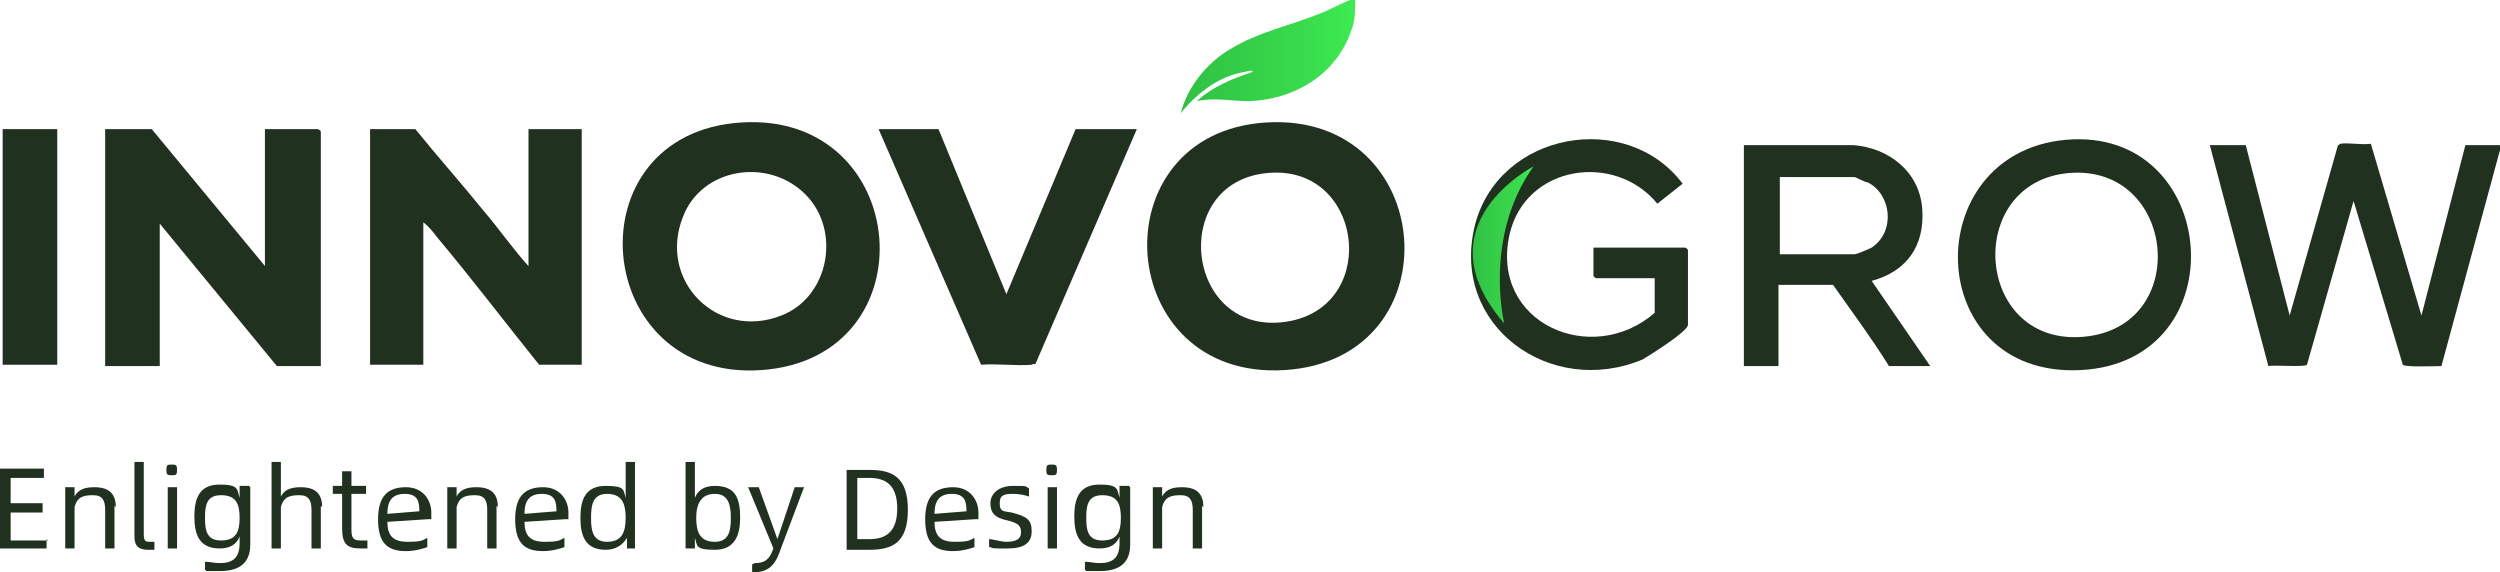
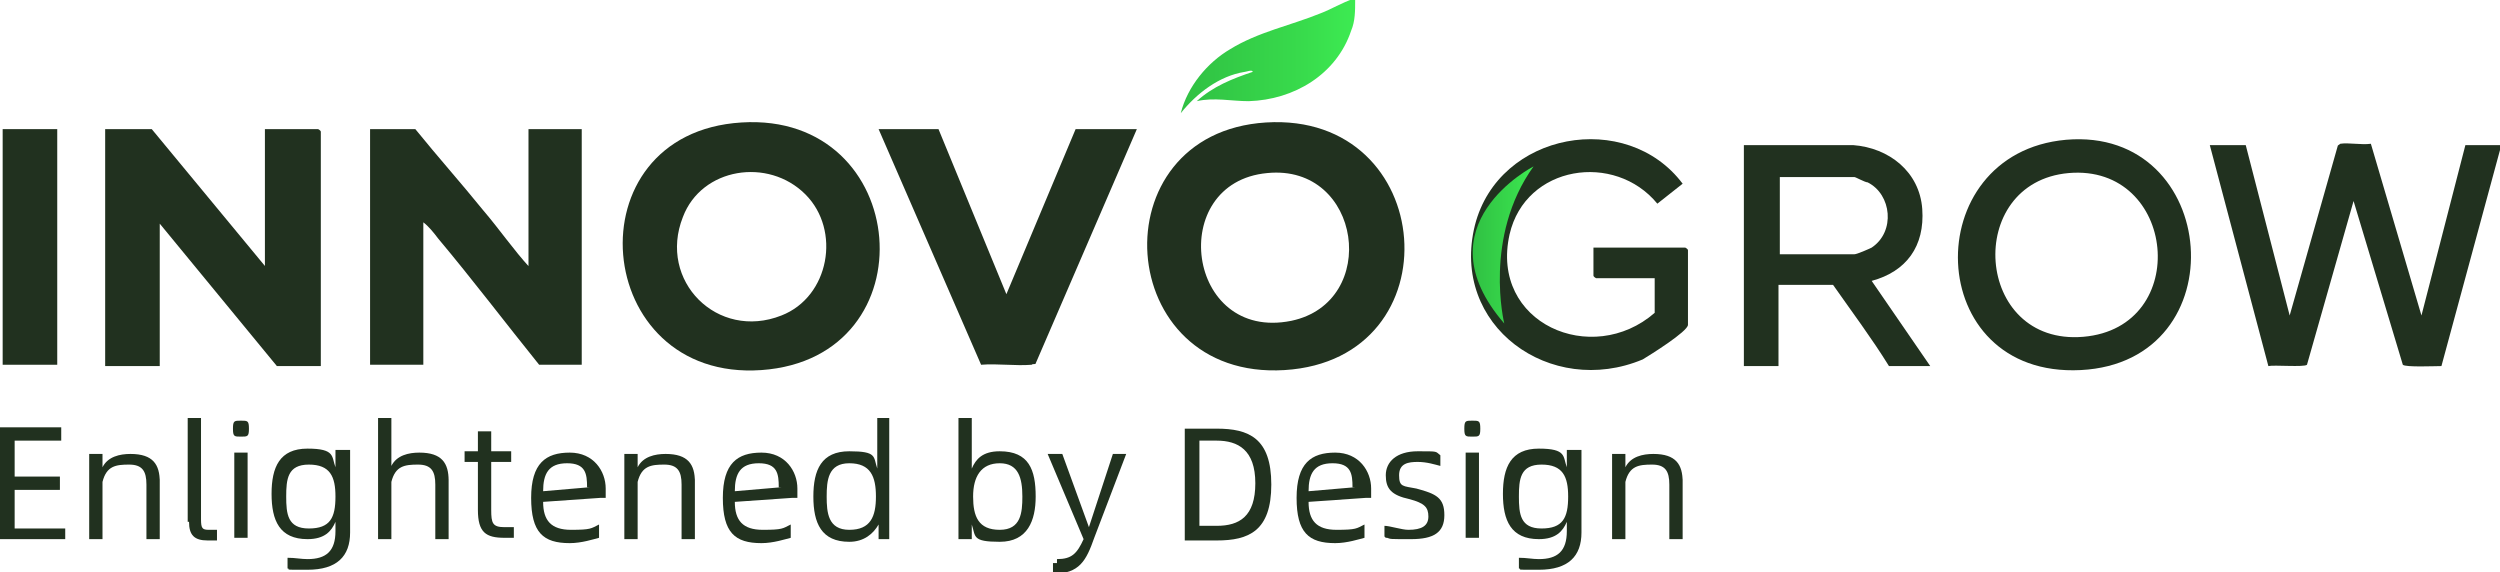
<svg xmlns="http://www.w3.org/2000/svg" id="_图层_2" version="1.1" viewBox="0 0 187.8 42.9">
  <defs>
    <style>
      .st0 {
        fill: url(#_未命名的渐变);
      }

      .st1 {
        fill: #21311f;
      }

      .st2 {
        fill: url(#_未命名的渐变_2);
      }
    </style>
-     <linearGradient id="_未命名的渐变" data-name="未命名的渐变" x1="88.7" y1="39.6" x2="101.8" y2="39.6" gradientTransform="translate(0 43.9) scale(1 -1)" gradientUnits="userSpaceOnUse">
+     <linearGradient id="_未命名的渐变" data-name="未命名的渐变" x1="88.7" y1="802.2" x2="101.8" y2="802.2" gradientTransform="translate(0 -798)" gradientUnits="userSpaceOnUse">
      <stop offset="0" stop-color="#30c043" />
      <stop offset=".7" stop-color="#38db4c" />
      <stop offset="1" stop-color="#3deb52" />
    </linearGradient>
-     <linearGradient id="_未命名的渐变_2" data-name="未命名的渐变 2" x1="110.6" y1="25.5" x2="115.2" y2="25.5" gradientTransform="translate(0 43.9) scale(1 -1)" gradientUnits="userSpaceOnUse">
+     <linearGradient id="_未命名的渐变_2" data-name="未命名的渐变 2" x1="110.6" y1="816.4" x2="115.2" y2="816.4" gradientTransform="translate(0 -798)" gradientUnits="userSpaceOnUse">
      <stop offset="0" stop-color="#30c043" />
      <stop offset=".7" stop-color="#38db4c" />
      <stop offset="1" stop-color="#3deb52" />
    </linearGradient>
  </defs>
  <g id="_图层_1-2">
    <g>
      <g>
-         <path class="st1" d="M3.5,40.5v.7H0v-6h3.3v.7H.8v1.9h2.4v.7H.8v2.1s2.8,0,2.8,0Z" />
-         <path class="st1" d="M8.6,38v3.2h-.7v-2.9c0-.7-.2-1.1-.9-1.1s-1.2.1-1.4.9v3.1h-.7v-4.6h.7v.7c.3-.6.9-.7,1.5-.7,1.2,0,1.6.6,1.6,1.5Z" />
-         <path class="st1" d="M10.1,40.3v-5.6h.7v5.4c0,.5.1.6.4.6s.2,0,.4,0v.6c-.1,0-.3,0-.5,0-.7,0-1-.3-1-1Z" />
-         <path class="st1" d="M12.5,35.3c0-.4.1-.4.4-.4s.4,0,.4.4-.1.4-.4.4-.4,0-.4-.4ZM12.6,36.6h.7v4.6h-.7v-4.6Z" />
-         <path class="st1" d="M18.8,36.6v4.3c0,1.3-.7,2-2.3,2s-.8,0-1.1-.1v-.6c.4,0,.7.1,1.1.1,1,0,1.5-.4,1.5-1.5v-.5c-.2.5-.6.9-1.5.9-1.5,0-1.9-1-1.9-2.4s.4-2.4,1.9-2.4,1.3.4,1.5,1v-.9h.7,0ZM18,38.9c0-1.1-.3-1.7-1.4-1.7s-1.2.8-1.2,1.7.1,1.7,1.2,1.7,1.4-.6,1.4-1.7Z" />
-         <path class="st1" d="M24.1,38v3.2h-.7v-2.9c0-.7-.2-1.1-.9-1.1s-1.2.1-1.4.9v3.1h-.7v-6.5h.7v2.6c.3-.6.9-.7,1.5-.7,1.2,0,1.6.6,1.6,1.5Z" />
-         <path class="st1" d="M27.6,40.6v.6c-.2,0-.3,0-.5,0-1,0-1.4-.3-1.4-1.5v-2.6h-.7v-.6h.7v-1.1h.7v1.1h1.1v.6h-1.1v2.6c0,.7.1.9.7.9s.3,0,.5,0Z" />
-         <path class="st1" d="M32.2,39l-3.1.2c0,1,.4,1.5,1.5,1.5s1.1-.1,1.5-.3v.7c-.3.1-.9.3-1.6.3-1.4,0-2.1-.6-2.1-2.4s.8-2.4,2.1-2.4,1.9,1,1.9,1.9,0,.3,0,.5h0ZM31.5,38.4c0-.7-.1-1.3-1.1-1.3s-1.3.6-1.3,1.5l2.5-.2h0Z" />
-         <path class="st1" d="M37.3,38v3.2h-.7v-2.9c0-.7-.2-1.1-.9-1.1s-1.2.1-1.4.9v3.1h-.7v-4.6h.7v.7c.3-.6.9-.7,1.5-.7,1.2,0,1.6.6,1.6,1.5Z" />
-         <path class="st1" d="M42.5,39l-3.1.2c0,1,.4,1.5,1.5,1.5s1.1-.1,1.5-.3v.7c-.3.1-.9.3-1.6.3-1.4,0-2.1-.6-2.1-2.4s.8-2.4,2.1-2.4,1.9,1,1.9,1.9,0,.3,0,.5h0ZM41.8,38.4c0-.7-.1-1.3-1.1-1.3s-1.3.6-1.3,1.5l2.5-.2h0Z" />
-         <path class="st1" d="M47.7,34.7v6.5h-.6v-.8c-.3.5-.8.9-1.6.9-1.5,0-1.9-1-1.9-2.4s.4-2.4,1.9-2.4,1.3.3,1.5.9v-2.7h.7ZM47,38.9c0-1.1-.3-1.8-1.4-1.8s-1.2.9-1.2,1.8.1,1.8,1.2,1.8,1.4-.7,1.4-1.8Z" />
-         <path class="st1" d="M55.6,38.9c0,1.3-.4,2.4-1.9,2.4s-1.3-.3-1.5-.9v.8h-.7v-6.5h.7v2.7c.2-.5.6-.9,1.5-.9,1.6,0,1.9,1,1.9,2.4h0ZM54.9,38.9c0-1-.2-1.8-1.2-1.8s-1.4.7-1.4,1.8.3,1.8,1.4,1.8,1.2-.9,1.2-1.8Z" />
-         <path class="st1" d="M56.7,42.3c.8,0,1.1-.3,1.4-1.1l-1.9-4.6h.8l1.4,3.9h0l1.3-3.9h.7l-1.7,4.5c-.4,1.2-.8,1.9-2.2,1.9v-.6h0Z" />
-         <path class="st1" d="M65.3,35.3c1.7,0,2.9.5,2.9,3s-1.2,3-2.9,3h-1.7v-6h1.7ZM65.3,40.5c1.2,0,2.1-.5,2.1-2.3s-.9-2.3-2.1-2.3h-.9v4.6h.9Z" />
-         <path class="st1" d="M73.3,39l-3.1.2c0,1,.4,1.5,1.5,1.5s1.1-.1,1.5-.3v.7c-.3.1-.9.3-1.6.3-1.4,0-2.1-.6-2.1-2.4s.8-2.4,2.1-2.4,1.9,1,1.9,1.9,0,.3,0,.5h0ZM72.6,38.4c0-.7-.1-1.3-1.1-1.3s-1.3.6-1.3,1.5l2.5-.2h0Z" />
-         <path class="st1" d="M74.3,41.1v-.6c.3,0,.9.2,1.3.2.7,0,1.1-.2,1.1-.7s-.2-.7-1-.9c-1-.2-1.3-.6-1.3-1.3s.6-1.3,1.7-1.3.9,0,1.2.2v.6c-.3-.1-.7-.2-1.2-.2-.7,0-1,.1-1,.7s.2.6.9.7c1.1.3,1.5.5,1.5,1.4s-.6,1.3-1.8,1.3-1.1,0-1.3-.1h0Z" />
-         <path class="st1" d="M78.6,35.3c0-.4.1-.4.4-.4s.4,0,.4.4-.1.4-.4.4-.4,0-.4-.4ZM78.7,36.6h.7v4.6h-.7v-4.6Z" />
-         <path class="st1" d="M84.9,36.6v4.3c0,1.3-.7,2-2.3,2s-.8,0-1.1-.1v-.6c.4,0,.7.1,1.1.1,1,0,1.5-.4,1.5-1.5v-.5c-.2.5-.6.9-1.5.9-1.5,0-1.9-1-1.9-2.4s.4-2.4,1.9-2.4,1.3.4,1.5,1v-.9h.7ZM84.2,38.9c0-1.1-.3-1.7-1.4-1.7s-1.2.8-1.2,1.7.1,1.7,1.2,1.7,1.4-.6,1.4-1.7Z" />
-         <path class="st1" d="M90.3,38v3.2h-.7v-2.9c0-.7-.2-1.1-.9-1.1s-1.2.1-1.4.9v3.1h-.7v-4.6h.7v.7c.3-.6.9-.7,1.5-.7,1.2,0,1.6.6,1.6,1.5h0Z" />
+         <path class="st1" d="M4.9,39.5v1H0v-8.4h4.6v1H1.1v2.7h3.4v1H1.1v2.9h3.9-.1Z" />
+         <path class="st1" d="M12,36v4.5h-1v-4.1c0-1-.3-1.5-1.3-1.5s-1.7.1-2,1.3v4.3h-1v-6.4h1v1c.4-.8,1.3-1,2.1-1,1.7,0,2.2.8,2.2,2.1h-.1Z" />
+         <path class="st1" d="M14.1,39.2v-7.8h1v7.6c0,.7.1.8.6.8h.6v.8h-.7c-1,0-1.4-.4-1.4-1.4Z" />
+         <path class="st1" d="M17.5,32.2c0-.6.1-.6.6-.6s.6,0,.6.6-.1.6-.6.6-.6,0-.6-.6ZM17.6,34h1v6.4h-1v-6.4Z" />
+         <path class="st1" d="M26.3,34v6c0,1.8-1,2.8-3.2,2.8s-1.1,0-1.5-.1v-.8c.6,0,1,.1,1.5.1,1.4,0,2.1-.6,2.1-2.1v-.7c-.3.7-.8,1.3-2.1,1.3-2.1,0-2.7-1.4-2.7-3.4s.6-3.4,2.7-3.4,1.8.6,2.1,1.4v-1.3h1.1ZM25.2,37.3c0-1.5-.4-2.4-2-2.4s-1.7,1.1-1.7,2.4.1,2.4,1.7,2.4,2-.8,2-2.4Z" />
+         <path class="st1" d="M33.7,36v4.5h-1v-4.1c0-1-.3-1.5-1.3-1.5s-1.7.1-2,1.3v4.3h-1v-9.1h1v3.6c.4-.8,1.3-1,2.1-1,1.7,0,2.2.8,2.2,2.1h-.1Z" />
+         <path class="st1" d="M38.6,39.6v.8h-.7c-1.4,0-2-.4-2-2.1v-3.6h-1v-.8h1v-1.5h1v1.5h1.5v.8h-1.5v3.6c0,1,.1,1.3,1,1.3s.4,0,.7,0Z" />
+         <path class="st1" d="M45.1,37.4l-4.3.3c0,1.4.6,2.1,2.1,2.1s1.5-.1,2.1-.4v1c-.4.1-1.3.4-2.2.4-2,0-2.9-.8-2.9-3.4s1.1-3.4,2.9-3.4,2.7,1.4,2.7,2.7,0,.4,0,.7h-.3ZM44.1,36.6c0-1-.1-1.8-1.5-1.8s-1.8.8-1.8,2.1l3.5-.3h-.1Z" />
+         <path class="st1" d="M52.2,36v4.5h-1v-4.1c0-1-.3-1.5-1.3-1.5s-1.7.1-2,1.3v4.3h-1v-6.4h1v1c.4-.8,1.3-1,2.1-1,1.7,0,2.2.8,2.2,2.1h-.1Z" />
+         <path class="st1" d="M59.5,37.4l-4.3.3c0,1.4.6,2.1,2.1,2.1s1.5-.1,2.1-.4v1c-.4.1-1.3.4-2.2.4-2,0-2.9-.8-2.9-3.4s1.1-3.4,2.9-3.4,2.7,1.4,2.7,2.7,0,.4,0,.7h-.3ZM58.5,36.6c0-1-.1-1.8-1.5-1.8s-1.8.8-1.8,2.1l3.5-.3h-.1Z" />
+         <path class="st1" d="M66.8,31.4v9.1h-.8v-1.1c-.4.7-1.1,1.3-2.2,1.3-2.1,0-2.7-1.4-2.7-3.4s.6-3.4,2.7-3.4,1.8.4,2.1,1.3v-3.8s1,0,1,0ZM65.8,37.3c0-1.5-.4-2.5-2-2.5s-1.7,1.3-1.7,2.5.1,2.5,1.7,2.5,2-1,2-2.5Z" />
+         <path class="st1" d="M77.8,37.3c0,1.8-.6,3.4-2.7,3.4s-1.8-.4-2.1-1.3v1.1h-1v-9.1h1v3.8c.3-.7.8-1.3,2.1-1.3,2.2,0,2.7,1.4,2.7,3.4h0ZM76.8,37.3c0-1.4-.3-2.5-1.7-2.5s-2,1-2,2.5.4,2.5,2,2.5,1.7-1.3,1.7-2.5Z" />
+         <path class="st1" d="M79.4,42c1.1,0,1.5-.4,2-1.5l-2.7-6.4h1.1l2,5.5h0l1.8-5.5h1l-2.4,6.3c-.6,1.7-1.1,2.7-3.1,2.7v-.8h.3Z" />
+         <path class="st1" d="M91.4,32.2c2.4,0,4.1.7,4.1,4.2s-1.7,4.2-4.1,4.2h-2.4v-8.4h2.4ZM91.4,39.5c1.7,0,2.9-.7,2.9-3.2s-1.3-3.2-2.9-3.2h-1.3v6.4h1.3Z" />
+         <path class="st1" d="M102.6,37.4l-4.3.3c0,1.4.6,2.1,2.1,2.1s1.5-.1,2.1-.4v1c-.4.1-1.3.4-2.2.4-2,0-2.9-.8-2.9-3.4s1.1-3.4,2.9-3.4,2.7,1.4,2.7,2.7,0,.4,0,.7h-.3ZM101.6,36.6c0-1-.1-1.8-1.5-1.8s-1.8.8-1.8,2.1l3.5-.3h-.1Z" />
+         <path class="st1" d="M104,40.3v-.8c.4,0,1.3.3,1.8.3,1,0,1.5-.3,1.5-1s-.3-1-1.4-1.3c-1.4-.3-1.8-.8-1.8-1.8s.8-1.8,2.4-1.8,1.3,0,1.7.3v.8c-.4-.1-1-.3-1.7-.3s-1.4.1-1.4,1,.3.8,1.3,1c1.5.4,2.1.7,2.1,2s-.8,1.8-2.5,1.8-1.5,0-1.8-.1h-.1Z" />
+         <path class="st1" d="M110,32.2c0-.6.1-.6.6-.6s.6,0,.6.6-.1.6-.6.6-.6,0-.6-.6ZM110.1,34h1v6.4h-1v-6.4Z" />
+         <path class="st1" d="M118.8,34v6c0,1.8-1,2.8-3.2,2.8s-1.1,0-1.5-.1v-.8c.6,0,1,.1,1.5.1,1.4,0,2.1-.6,2.1-2.1v-.7c-.3.7-.8,1.3-2.1,1.3-2.1,0-2.7-1.4-2.7-3.4s.6-3.4,2.7-3.4,1.8.6,2.1,1.4v-1.3h1.1ZM117.8,37.3c0-1.5-.4-2.4-2-2.4s-1.7,1.1-1.7,2.4.1,2.4,1.7,2.4,2-.8,2-2.4Z" />
+         <path class="st1" d="M126.4,36v4.5h-1v-4.1c0-1-.3-1.5-1.3-1.5s-1.7.1-2,1.3v4.3h-1v-6.4h1v1c.4-.8,1.3-1,2.1-1,1.7,0,2.2.8,2.2,2.1h-.1Z" />
      </g>
      <g>
        <path class="st1" d="M124.3,20.9h-4.4s-.2-.1-.2-.2v-2.1h6.9s.2.1.2.2v5.6c0,.5-2.9,2.3-3.4,2.6-6.9,2.9-14.5-2.5-12.6-10.1,1.8-7,11.4-8.7,15.6-3.1l-1.9,1.5c-3.2-3.9-9.9-2.9-11.1,2.3-1.5,6.7,6.2,10,10.9,5.9v-2.5h0Z" />
-         <path class="st1" d="M19.9,20.1v-10.4h4s.2.1.2.2v17.6h-3.3l-8.8-10.7v10.7h-4.1V9.7h3.5l8.6,10.4h0Z" />
-         <path class="st1" d="M39.7,20.1v-10.4h4v17.7s-3.2,0-3.2,0c-2.5-3.1-5-6.4-7.6-9.5-.3-.4-.7-.9-1.1-1.2v10.7h-4V9.7h3.4c1.7,2.1,3.4,4,5.1,6.1,1.2,1.4,2.3,3,3.5,4.3h0Z" />
+         <path class="st1" d="M19.9,20.1v-10.4h4s.2.1.2.2v17.6h-3.3l-8.8-10.7v10.7h-4.1V9.7h3.5l8.6,10.4h-.1Z" />
+         <path class="st1" d="M39.7,20.1v-10.4h4v17.7h-3.2c-2.5-3.1-5-6.4-7.6-9.5-.3-.4-.7-.9-1.1-1.2v10.7h-4V9.7h3.4c1.7,2.1,3.4,4,5.1,6.1,1.2,1.4,2.3,3,3.5,4.3h0Z" />
        <path class="st1" d="M55.7,9.2c12.8-.8,14.3,17.7,1.5,18.6s-14.4-17.8-1.5-18.6ZM60.5,14.6c-2.8-2.8-7.8-2-9.2,1.7-1.9,4.8,2.6,9.3,7.4,7.4,3.6-1.4,4.5-6.4,1.8-9.1Z" />
        <path class="st1" d="M95.1,9.2c12.9-.8,14.3,17.8,1.4,18.6s-14.1-17.8-1.4-18.6ZM95.2,13c-7.6.7-6.1,12.7,1.8,11.1,6.7-1.4,5.3-11.8-1.8-11.1Z" />
        <path class="st1" d="M168.7,10.9l3.3,12.8,3.6-12.7c0-.1.1-.1.2-.2.6-.1,1.6.1,2.3,0l3.8,12.9,3.3-12.8h2.7l-4.5,16.6c-.5,0-2.7.1-2.9-.1l-3.7-12.3-3.5,12.3c-.2.2-2.5,0-2.9.1l-4.4-16.6h2.7,0Z" />
        <path class="st1" d="M70.5,9.7l5.1,12.4,5.2-12.4h4.6l-7.6,17.6c0,.1-.2,0-.3.1-1.2.1-2.6-.1-3.8,0l-7.7-17.7h4.6,0Z" />
        <path class="st1" d="M155.2,10.5c11.6-1,13,16.7,1.1,17.3s-12.3-16.3-1.1-17.3ZM155.4,13c-7.9.7-7.1,13,1.1,12.3s7-13-1.1-12.3Z" />
-         <path class="st1" d="M139.2,10.9c2.7.2,5,2,5.2,4.8.2,2.8-1.2,4.7-3.8,5.4l4.4,6.4h-3.1c-1.3-2.1-2.8-4.1-4.2-6.1h-4.1v6.1h-2.6V10.9h8.1ZM133.7,19.1h5.6c.2,0,1.1-.4,1.3-.5,1.8-1.2,1.5-4-.3-4.9-.2,0-.9-.4-1-.4h-5.6v5.8h0Z" />
+         <path class="st1" d="M139.2,10.9c2.7.2,5,2,5.2,4.8s-1.2,4.7-3.8,5.4l4.4,6.4h-3.1c-1.3-2.1-2.8-4.1-4.2-6.1h-4.1v6.1h-2.6V10.9h8.2ZM133.7,19.1h5.6c.2,0,1.1-.4,1.3-.5,1.8-1.2,1.5-4-.3-4.9-.2,0-.9-.4-1-.4h-5.6v5.8h0Z" />
        <rect class="st1" x=".2" y="9.7" width="4.1" height="17.7" />
-         <path class="st0" d="M101.8,0c0,.8,0,1.6-.3,2.3-1.1,3.3-4.3,5.2-7.7,5.3-1.3,0-2.6-.3-3.9,0,1.2-1.1,2.7-1.7,4.2-2.2,0-.2-.5,0-.6,0-1.9.3-3.6,1.6-4.8,3.1.5-2,2-3.8,3.7-4.8,2.1-1.3,4.6-1.8,6.8-2.7.8-.3,1.6-.8,2.5-1.1Z" />
+         <path class="st0" d="M101.8,0c0,.8,0,1.6-.3,2.3-1.1,3.3-4.3,5.2-7.7,5.3-1.3,0-2.6-.3-3.9,0,1.2-1.1,2.7-1.7,4.2-2.2,0-.2-.5,0-.6,0-1.9.3-3.6,1.6-4.8,3.1.5-2,2-3.8,3.7-4.8,2.1-1.3,4.6-1.8,6.8-2.7.8-.3,1.6-.8,2.5-1.1h.1Z" />
        <path class="st2" d="M115.2,12.5s-8.6,4.4-2.2,11.8c0,0-1.6-6.5,2.2-11.8Z" />
      </g>
    </g>
  </g>
</svg>
